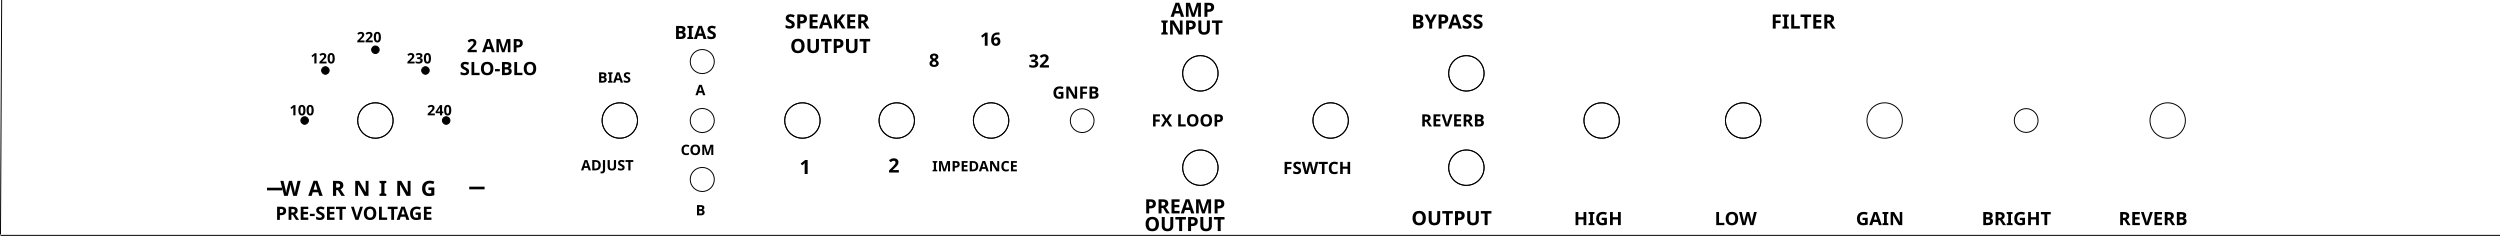
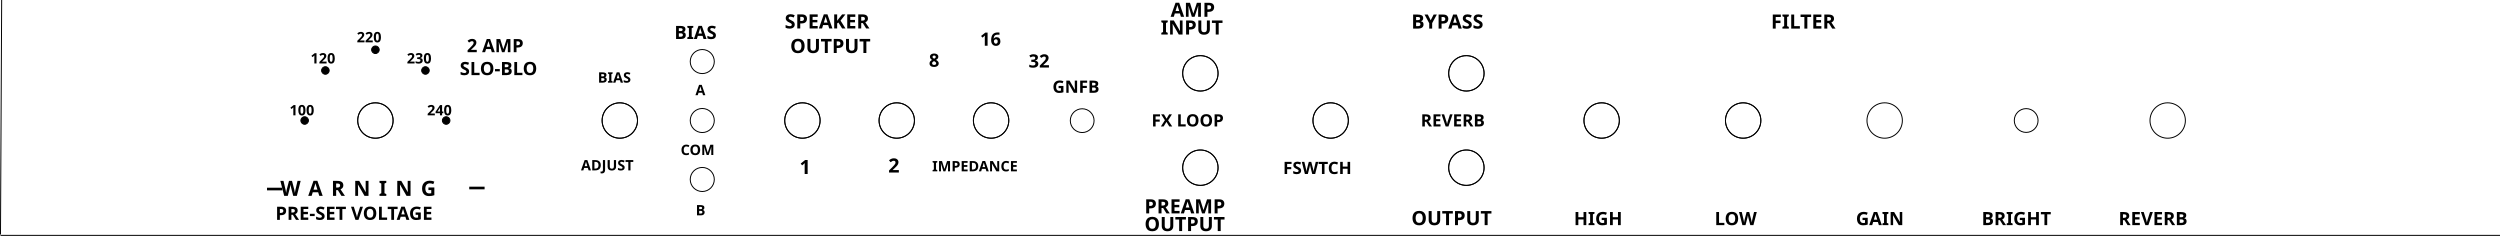
<svg xmlns="http://www.w3.org/2000/svg" xmlns:xlink="http://www.w3.org/1999/xlink" width="26.5in" height="2.5in" viewBox="0 0 673.1 63.5" version="1.1" id="svg8">
  <defs id="defs2">
    <marker style="overflow:visible" refY="0.0" refX="0.0" orient="auto" id="DistanceX">
      <path id="path817" style="stroke:#000000; stroke-width:0.5" d="M 3,-3 L -3,3 M 0,-5 L  0,5" />
    </marker>
    <pattern y="0" x="0" width="8" patternUnits="userSpaceOnUse" id="Hatch" height="8">
      <path id="path820" stroke-width="0.25" stroke="#000000" linecap="square" d="M8 4 l-4,4" />
      <path id="path822" stroke-width="0.25" stroke="#000000" linecap="square" d="M6 2 l-4,4" />
      <path id="path824" stroke-width="0.25" stroke="#000000" linecap="square" d="M4 0 l-4,4" />
    </pattern>
    <symbol id="*Model_Space" />
    <symbol id="*Paper_Space" />
    <symbol id="*Paper_Space0" />
    <symbol id="power_switches">
      <path id="path830" style="stroke:#000000;fill:none" d="M 1048.915,891.336 1054.598,891.336" />
      <path id="path832" style="stroke:#000000;fill:none" d="M 1048.915,887.496 A 23.52,23.52 -0 1 0 1054.598,887.496" />
      <path id="path834" style="stroke:#000000;fill:none" d="M 1054.598,891.336 1054.598,887.496" />
      <path id="path836" style="stroke:#000000;fill:none" d="M 1048.915,887.496 1048.915,891.336" />
      <path id="path838" style="stroke:#000000;fill:none" d="M 952.915,891.336 958.598,891.336" />
      <path id="path840" style="stroke:#000000;fill:none" d="M 952.915,887.496 A 23.52,23.52 -0 1 0 958.598,887.496" />
      <path id="path842" style="stroke:#000000;fill:none" d="M 958.598,891.336 958.598,887.496" />
      <path id="path844" style="stroke:#000000;fill:none" d="M 952.915,887.496 952.915,891.336" />
    </symbol>
    <marker style="overflow:visible" refY="0.0" refX="0.0" orient="auto" id="DistanceX-8">
      <path id="path989" style="stroke:#000000; stroke-width:0.5" d="M 3,-3 L -3,3 M 0,-5 L  0,5" />
    </marker>
    <pattern y="0" x="0" width="8" patternUnits="userSpaceOnUse" id="Hatch-2" height="8">
      <path id="path992" stroke-width="0.25" stroke="#000000" linecap="square" d="M8 4 l-4,4" />
      <path id="path994" stroke-width="0.25" stroke="#000000" linecap="square" d="M6 2 l-4,4" />
      <path id="path996" stroke-width="0.25" stroke="#000000" linecap="square" d="M4 0 l-4,4" />
    </pattern>
    <symbol id="*Model_Space-3" />
    <symbol id="*Paper_Space-7" />
    <symbol id="*Paper_Space0-7" />
    <symbol id="power_switches-4">
      <path id="path1002" style="stroke:#000000;fill:none" d="M 1048.915,891.336 1054.598,891.336" />
      <path id="path1004" style="stroke:#000000;fill:none" d="M 1048.915,887.496 A 23.52,23.52 -0 1 0 1054.598,887.496" />
      <path id="path1006" style="stroke:#000000;fill:none" d="M 1054.598,891.336 1054.598,887.496" />
      <path id="path1008" style="stroke:#000000;fill:none" d="M 1048.915,887.496 1048.915,891.336" />
      <path id="path1010" style="stroke:#000000;fill:none" d="M 952.915,891.336 958.598,891.336" />
      <path id="path1012" style="stroke:#000000;fill:none" d="M 952.915,887.496 A 23.52,23.52 -0 1 0 958.598,887.496" />
      <path id="path1014" style="stroke:#000000;fill:none" d="M 958.598,891.336 958.598,887.496" />
      <path id="path1016" style="stroke:#000000;fill:none" d="M 952.915,887.496 952.915,891.336" />
    </symbol>
    <marker style="overflow:visible" refY="0.0" refX="0.0" orient="auto" id="DistanceX-5">
      <path id="path1167" style="stroke:#000000; stroke-width:0.5" d="M 3,-3 L -3,3 M 0,-5 L  0,5" />
    </marker>
    <pattern y="0" x="0" width="8" patternUnits="userSpaceOnUse" id="Hatch-25" height="8">
      <path id="path1170" stroke-width="0.25" stroke="#000000" linecap="square" d="M8 4 l-4,4" />
      <path id="path1172" stroke-width="0.25" stroke="#000000" linecap="square" d="M6 2 l-4,4" />
      <path id="path1174" stroke-width="0.25" stroke="#000000" linecap="square" d="M4 0 l-4,4" />
    </pattern>
    <symbol id="*Model_Space-9" />
    <symbol id="*Paper_Space-9" />
    <symbol id="*Paper_Space0-0" />
    <symbol id="power_switches-2">
      <path id="path1180" style="stroke:#000000;fill:none" d="M 1048.915,891.336 1054.598,891.336" />
      <path id="path1182" style="stroke:#000000;fill:none" d="M 1048.915,887.496 A 23.52,23.52 -0 1 0 1054.598,887.496" />
      <path id="path1184" style="stroke:#000000;fill:none" d="M 1054.598,891.336 1054.598,887.496" />
      <path id="path1186" style="stroke:#000000;fill:none" d="M 1048.915,887.496 1048.915,891.336" />
      <path id="path1188" style="stroke:#000000;fill:none" d="M 952.915,891.336 958.598,891.336" />
      <path id="path1190" style="stroke:#000000;fill:none" d="M 952.915,887.496 A 23.52,23.52 -0 1 0 958.598,887.496" />
      <path id="path1192" style="stroke:#000000;fill:none" d="M 958.598,891.336 958.598,887.496" />
      <path id="path1194" style="stroke:#000000;fill:none" d="M 952.915,887.496 952.915,891.336" />
    </symbol>
    <marker style="overflow:visible" refY="0.0" refX="0.0" orient="auto" id="DistanceX-9">
      <path id="path5054" style="stroke:#000000; stroke-width:0.5" d="M 3,-3 L -3,3 M 0,-5 L  0,5" />
    </marker>
    <pattern y="0" x="0" width="8" patternUnits="userSpaceOnUse" id="Hatch-8" height="8">
      <path id="path5057" stroke-width="0.25" stroke="#000000" linecap="square" d="M8 4 l-4,4" />
      <path id="path5059" stroke-width="0.25" stroke="#000000" linecap="square" d="M6 2 l-4,4" />
      <path id="path5061" stroke-width="0.25" stroke="#000000" linecap="square" d="M4 0 l-4,4" />
    </pattern>
    <symbol id="*Model_Space-97" />
    <symbol id="*Paper_Space-8" />
    <symbol id="*Paper_Space0-8" />
    <symbol id="power_switches-6">
      <path id="path5067" style="stroke:#000000;fill:none" d="M 1048.915,891.336 1054.598,891.336" />
      <path id="path5069" style="stroke:#000000;fill:none" d="M 1048.915,887.496 A 23.52,23.52 -0 1 0 1054.598,887.496" />
      <path id="path5071" style="stroke:#000000;fill:none" d="M 1054.598,891.336 1054.598,887.496" />
      <path id="path5073" style="stroke:#000000;fill:none" d="M 1048.915,887.496 1048.915,891.336" />
      <path id="path5075" style="stroke:#000000;fill:none" d="M 952.915,891.336 958.598,891.336" />
      <path id="path5077" style="stroke:#000000;fill:none" d="M 952.915,887.496 A 23.52,23.52 -0 1 0 958.598,887.496" />
      <path id="path5079" style="stroke:#000000;fill:none" d="M 958.598,891.336 958.598,887.496" />
      <path id="path5081" style="stroke:#000000;fill:none" d="M 952.915,887.496 952.915,891.336" />
    </symbol>
    <marker style="overflow:visible" refY="0.0" refX="0.0" orient="auto" id="DistanceX-6">
      <path id="path5244" style="stroke:#000000; stroke-width:0.5" d="M 3,-3 L -3,3 M 0,-5 L  0,5" />
    </marker>
    <pattern y="0" x="0" width="8" patternUnits="userSpaceOnUse" id="Hatch-4" height="8">
      <path id="path5247" stroke-width="0.25" stroke="#000000" linecap="square" d="M8 4 l-4,4" />
      <path id="path5249" stroke-width="0.25" stroke="#000000" linecap="square" d="M6 2 l-4,4" />
      <path id="path5251" stroke-width="0.25" stroke="#000000" linecap="square" d="M4 0 l-4,4" />
    </pattern>
    <symbol id="*Model_Space-8" />
    <symbol id="*Paper_Space-2" />
    <symbol id="*Paper_Space0-07" />
    <symbol id="IEC">
      <path id="path5257" style="stroke:#000000;fill:none" d="M 1090.72,1889.083 A 6.24,6.24 -0 1 0 1078.24,1889.083 6.24,6.24 -0 1 0 1090.72,1889.083 z" />
      <path id="path5259" style="stroke:#000000;fill:none" d="M 1061.819,1851.583 957.141,1851.583" />
      <path id="path5261" style="stroke:#000000;fill:none" d="M 1061.819,1926.583 957.141,1926.583" />
      <path id="path5263" style="stroke:#000000;fill:none" d="M 957.141,1851.583 957.141,1926.583" />
      <path id="path5265" style="stroke:#000000;fill:none" d="M 940.72,1889.083 A 6.24,6.24 -0 1 0 928.24,1889.083 6.24,6.24 -0 1 0 940.72,1889.083 z" />
      <path id="path5267" style="stroke:#000000;fill:none" d="M 1061.819,1851.583 1061.819,1926.583" />
    </symbol>
    <symbol id="fuse">
      <path id="path5270" style="stroke:#000000;fill:none" d="M 1293.342,1876.575 1293.342,1901.59" />
      <path id="path5272" style="stroke:#000000;fill:none" d="M 1336.542,1876.575 1336.542,1901.59" />
      <path id="path5274" style="stroke:#000000;fill:none" d="M 1336.542,1876.575 A 24.96,24.96 -0 0 0 1293.342,1876.575" />
      <path id="path5276" style="stroke:#000000;fill:none" d="M 1293.342,1901.59 A 24.96,24.96 -0 0 0 1336.542,1901.59" />
    </symbol>
    <clipPath clipPathUnits="userSpaceOnUse" id="clipPath4497">
      <path d="m 0,0 7115,0 0,11518 L 0,11518 0,0" id="path4499" />
    </clipPath>
    <clipPath clipPathUnits="userSpaceOnUse" id="clipPath4713">
      <path d="m 0,0 7115,0 0,11518 L 0,11518 0,0" id="path4715" />
    </clipPath>
    <clipPath clipPathUnits="userSpaceOnUse" id="clipPath4428">
      <path d="m 0,0 7197,0 0,11518 L 0,11518 0,0" id="path4430" />
    </clipPath>
    <clipPath clipPathUnits="userSpaceOnUse" id="clipPath4608">
      <path d="m 0,0 7197,0 0,11518 L 0,11518 0,0" id="path4610" />
    </clipPath>
  </defs>
  <g id="layer1" transform="translate(0,-233.5)">
    <g id="g5365" transform="matrix(0.2645833,0,0,0.2645833,-174.4931,459.9245)">
      <path id="path5281" style="fill:none;stroke:#000000" d="M 660.001,-616.278 H 3205.035" />
      <path id="path5283" style="fill:none;stroke:#000000" d="m 3204.914,-856.278 -2543.705,0.003" />
      <path id="path5285" style="fill:none;stroke:#000000" d="m 2307.338,-733.143 a 18,18 0 1 1 -36,0 18,18 0 1 1 36,0 z" />
      <path id="path5287" style="fill:none;stroke:#000000" d="m 2307.338,-733.143 a 18,18 0 1 1 -36,0 18,18 0 1 1 36,0 z" />
      <path id="path5289" style="fill:none;stroke:#000000" d="m 2883.338,-733.143 a 18,18 0 1 1 -36,0 18,18 0 1 1 36,0 z" />
      <path id="path5291" style="fill:none;stroke:#000000" d="m 2595.338,-733.143 a 18,18 0 1 1 -36,0 18,18 0 1 1 36,0 z" />
      <path id="path5293" style="fill:none;stroke:#000000" d="m 2169.694,-781.143 a 18,18 0 1 1 -36,0 18,18 0 1 1 36,0 z" />
      <path id="path5295" style="fill:none;stroke:#000000" d="m 2169.694,-685.143 a 18,18 0 1 1 -36,0 18,18 0 1 1 36,0 z" />
      <path id="path5297" style="fill:none;stroke:#000000" d="m 2169.694,-685.143 a 18,18 0 1 1 -36,0 18,18 0 1 1 36,0 z" />
      <path id="path5299" style="fill:none;stroke:#000000" d="m 2169.694,-781.143 a 18,18 0 1 1 -36,0 18,18 0 1 1 36,0 z" />
      <path id="path5301" style="fill:none;stroke:#000000" d="m 1686.038,-733.143 a 18,18 0 1 1 -36,0 18,18 0 1 1 36,0 z" />
      <path id="path5303" style="fill:none;stroke:#000000" d="m 1686.038,-733.143 a 18,18 0 1 1 -36,0 18,18 0 1 1 36,0 z" />
      <path id="path5305" style="fill:none;stroke:#000000" d="m 1590.038,-733.143 a 18,18 0 1 1 -36,0 18,18 0 1 1 36,0 z" />
      <path id="path5307" style="fill:none;stroke:#000000" d="m 1590.038,-733.143 a 18,18 0 1 1 -36,0 18,18 0 1 1 36,0 z" />
      <path id="path5309" style="fill:none;stroke:#000000" d="m 1494.038,-733.143 a 18,18 0 1 1 -36,0 18,18 0 1 1 36,0 z" />
      <path id="path5311" style="fill:none;stroke:#000000" d="m 1494.038,-733.143 a 18,18 0 1 1 -36,0 18,18 0 1 1 36,0 z" />
      <path id="path5313" style="fill:none;stroke:#000000" d="m 1059.518,-733.143 a 18,18 0 1 1 -36,0 18,18 0 1 1 36,0 z" />
      <path id="path5315" style="fill:none;stroke:#000000" d="m 1059.518,-733.143 a 18,18 0 1 1 -36,0 18,18 0 1 1 36,0 z" />
      <path id="path5317" style="fill:none;stroke:#000000" d="m 2451.338,-733.143 a 18,18 0 1 1 -36,0 18,18 0 1 1 36,0 z" />
      <path id="path5319" style="fill:none;stroke:#000000" d="m 2451.338,-733.143 a 18,18 0 1 1 -36,0 18,18 0 1 1 36,0 z" />
      <path id="path5321" style="fill:none;stroke:#000000" d="m 1772.834,-733.003 a 12.096,12.096 0 1 1 -24.192,0 12.096,12.096 0 1 1 24.192,0 z" />
      <path id="path5323" style="fill:none;stroke:#000000" d="m 3205.035,-616.278 v -240" />
      <path id="path5325" style="fill:none;stroke:#000000" d="m 660.001,-617.145 1.207,-239.997" />
      <path id="path5327" style="fill:#000000;stroke:#000000;fill-opacity:1" d="m 973.358,-733.143 a 3.84,3.84 0 1 1 -7.68,0 3.84,3.84 0 1 1 7.68,0 z" />
      <path id="path5329" style="fill:#000000;stroke:#000000;fill-opacity:1" d="m 1117.358,-733.143 a 3.84,3.84 0 1 1 -7.68,0 3.84,3.84 0 1 1 7.68,0 z" />
      <path id="path5331" style="fill:#000000;stroke:#000000;fill-opacity:1" d="m 994.446,-784.055 a 3.84,3.84 0 1 1 -7.68,0 3.84,3.84 0 1 1 7.68,0 z" />
      <path id="path5333" style="fill:#000000;stroke:#000000;fill-opacity:1" d="m 1045.358,-805.143 a 3.84,3.84 0 1 1 -7.68,0 3.84,3.84 0 1 1 7.68,0 z" />
      <path id="path5335" style="fill:#000000;stroke:#000000;fill-opacity:1" d="m 1096.27,-784.055 a 3.84,3.84 0 1 1 -7.68,0 3.84,3.84 0 1 1 7.68,0 z" />
      <path id="path5337" style="fill:none;stroke:#000000" d="m 1386.369,-673.143 a 12.24,12.24 0 1 1 -24.48,0 12.24,12.24 0 1 1 24.48,0 z" />
      <path id="path5339" style="fill:none;stroke:#000000" d="m 1386.369,-733.143 a 12.24,12.24 0 1 1 -24.48,0 12.24,12.24 0 1 1 24.48,0 z" />
      <path id="path5341" style="fill:none;stroke:#000000" d="m 1386.369,-793.143 a 12.24,12.24 0 1 1 -24.48,0 12.24,12.24 0 1 1 24.48,0 z" />
      <path id="path5343" style="fill:none;stroke:#000000" d="m 1308.22,-733.143 a 18,18 0 1 1 -36,0 18,18 0 1 1 36,0 z" />
      <path id="path5345" style="fill:none;stroke:#000000" d="m 1308.22,-733.143 a 18,18 0 1 1 -36,0 18,18 0 1 1 36,0 z" />
      <use id="use5347" xlink:href="#IEC" transform="matrix(1,0,0,-1,-150.7218,1155.939)" x="0" y="0" width="100%" height="100%" />
      <use id="use5349" xlink:href="#fuse" transform="matrix(1,0,0,-1,-129.1218,1155.939)" x="0" y="0" width="100%" height="100%" />
      <path id="path5351" style="fill:none;stroke:#000000" d="m 2031.57,-733.143 a 18,18 0 1 1 -36,0 18,18 0 1 1 36,0 z" />
      <path id="path5353" style="fill:none;stroke:#000000" d="m 2031.57,-733.143 a 18,18 0 1 1 -36,0 18,18 0 1 1 36,0 z" />
      <path id="path5355" style="fill:none;stroke:#000000" d="m 1899,-781.143 a 18,18 0 1 1 -36,0 18,18 0 1 1 36,0 z" />
      <path id="path5357" style="fill:none;stroke:#000000" d="m 1899,-685.143 a 18,18 0 1 1 -36,0 18,18 0 1 1 36,0 z" />
      <path id="path5359" style="fill:none;stroke:#000000" d="m 1899,-685.143 a 18,18 0 1 1 -36,0 18,18 0 1 1 36,0 z" />
      <path id="path5361" style="fill:none;stroke:#000000" d="m 1899,-781.143 a 18,18 0 1 1 -36,0 18,18 0 1 1 36,0 z" />
      <path id="path5363" style="fill:none;stroke:#000000" d="m 2733.434,-733.143 a 12.096,12.096 0 1 1 -24.192,0 12.096,12.096 0 1 1 24.192,0 z" />
      <g id="g6528" transform="matrix(1.066667,0,0,1.066667,706.479,-1076.353)">
        <g id="layer2">
          <g id="g4709" style="fill:#000000;fill-opacity:1;stroke:none" transform="matrix(0,-0.2705056,-0.2706039,0,2678.166,859.3963)">
            <g clip-path="url(#clipPath4713)" id="g4711" style="fill:#000000;fill-opacity:1;stroke:none">
              <path id="path4717" style="fill:#000000;fill-opacity:1;stroke:none;stroke-width:12;stroke-linecap:round;stroke-linejoin:round;stroke-miterlimit:10;stroke-dasharray:none;stroke-opacity:1" d="M 3177,9897 V 2002" />
              <path id="path4719" style="fill:#000000;fill-opacity:1;stroke:none;stroke-width:12;stroke-linecap:round;stroke-linejoin:round;stroke-miterlimit:10;stroke-dasharray:none;stroke-opacity:1" d="M 2465,1998 V 9893" />
              <path id="path4861" style="fill:#000000;fill-opacity:1;stroke:none;stroke-width:12;stroke-linecap:round;stroke-linejoin:round;stroke-miterlimit:10;stroke-dasharray:none;stroke-opacity:1" d="m 2640,9220 h 362" />
              <path id="path4869" style="fill:#000000;fill-opacity:1;stroke:none;stroke-width:12;stroke-linecap:round;stroke-linejoin:round;stroke-miterlimit:10;stroke-dasharray:none;stroke-opacity:1" d="m 2640,9220 v 260" />
              <path id="path5005" style="fill:#000000;fill-opacity:1;stroke:none;stroke-width:12;stroke-linecap:round;stroke-linejoin:round;stroke-miterlimit:10;stroke-dasharray:none;stroke-opacity:1" d="m 3177,9897 -712,-4" />
              <g transform="rotate(-90,4572.5,1575)" id="g5035" style="fill:#000000;fill-opacity:1;stroke:none" />
              <rect style="fill:#000000;fill-opacity:1;stroke:none;stroke-width:0.625;stroke-linecap:butt;stroke-linejoin:round;stroke-miterlimit:10;stroke-dasharray:none;stroke-opacity:1" id="rect5374" width="54.128" height="9.336" x="-8405.478" y="-1754.176" transform="matrix(0,-1,-1,0,0,0)" />
              <rect transform="matrix(0,-1,-1,0,0,0)" y="-1750.529" x="-9118.428" height="9.336" width="54.128" id="rect5376" style="fill:#000000;fill-opacity:1;stroke:none;stroke-width:0.625;stroke-linecap:butt;stroke-linejoin:round;stroke-miterlimit:10;stroke-dasharray:none;stroke-opacity:1" />
              <g transform="matrix(1.148387,0,0,1.147777,-594.3033,-1886.077)" id="g4602" style="fill:#000000;fill-opacity:1;stroke:none">
                <g id="g4604" style="fill:#000000;fill-opacity:1;stroke:none" />
              </g>
            </g>
          </g>
        </g>
        <g transform="translate(0,-859.7622)" id="layer1-0">
          <text id="text5796" y="1281.325" x="1977.041" style="font-style:normal;font-weight:normal;line-height:0%;font-family:sans-serif;letter-spacing:0px;word-spacing:0px;fill:#000000;fill-opacity:1;stroke:none;stroke-width:1px;stroke-linecap:butt;stroke-linejoin:miter;stroke-opacity:1" xml:space="preserve">
            <tspan style="font-style:normal;font-variant:normal;font-weight:600;font-stretch:normal;font-size:17.5px;line-height:1.25;font-family:Conthrax;-inkscape-font-specification:'Conthrax Semi-Bold'" y="1281.325" x="1977.041" id="tspan5798">REVERB</tspan>
          </text>
          <text id="text5872" y="1130.266" x="842.128" style="font-style:normal;font-weight:normal;line-height:0%;font-family:sans-serif;letter-spacing:0px;word-spacing:0px;fill:#000000;fill-opacity:1;stroke:none;stroke-width:1px;stroke-linecap:butt;stroke-linejoin:miter;stroke-opacity:1" xml:space="preserve">
            <tspan style="font-style:normal;font-variant:normal;font-weight:600;font-stretch:normal;font-size:17.5px;line-height:1.25;font-family:Conthrax;-inkscape-font-specification:'Conthrax Semi-Bold'" y="1130.266" x="842.128" id="tspan5874">8</tspan>
          </text>
          <text xml:space="preserve" style="font-style:normal;font-weight:normal;line-height:0%;font-family:sans-serif;letter-spacing:0px;word-spacing:0px;fill:#000000;fill-opacity:1;stroke:none;stroke-width:1px;stroke-linecap:butt;stroke-linejoin:miter;stroke-opacity:1" x="890.883" y="1110.153" id="text5876">
            <tspan id="tspan5878" x="890.883" y="1110.153" style="font-style:normal;font-variant:normal;font-weight:600;font-stretch:normal;font-size:17.5px;line-height:1.25;font-family:Conthrax;-inkscape-font-specification:'Conthrax Semi-Bold'">16</tspan>
          </text>
          <text id="text5880" y="1130.98" x="937.217" style="font-style:normal;font-weight:normal;line-height:0%;font-family:sans-serif;letter-spacing:0px;word-spacing:0px;fill:#000000;fill-opacity:1;stroke:none;stroke-width:1px;stroke-linecap:butt;stroke-linejoin:miter;stroke-opacity:1" xml:space="preserve">
            <tspan style="font-style:normal;font-variant:normal;font-weight:600;font-stretch:normal;font-size:17.5px;line-height:1.25;font-family:Conthrax;-inkscape-font-specification:'Conthrax Semi-Bold'" y="1130.98" x="937.217" id="tspan5882">32</tspan>
          </text>
          <text xml:space="preserve" style="font-style:normal;font-weight:normal;line-height:0%;font-family:sans-serif;letter-spacing:0px;word-spacing:0px;fill:#000000;fill-opacity:1;stroke:none;stroke-width:1px;stroke-linecap:butt;stroke-linejoin:miter;stroke-opacity:1" x="845.213" y="1230.004" id="text5884">
            <tspan id="tspan5886" x="845.213" y="1230.004" style="font-style:normal;font-variant:normal;font-weight:600;font-stretch:normal;font-size:13.75px;line-height:1.25;font-family:Conthrax;-inkscape-font-specification:'Conthrax Semi-Bold'">IMPEDANCE</tspan>
          </text>
          <text xml:space="preserve" style="font-style:normal;font-weight:normal;line-height:0%;font-family:sans-serif;text-align:center;letter-spacing:0px;word-spacing:0px;text-anchor:middle;fill:#000000;fill-opacity:1;stroke:none;stroke-width:1px;stroke-linecap:butt;stroke-linejoin:miter;stroke-opacity:1" x="448.693" y="1116.326" id="text5916">
            <tspan id="tspan5918" x="448.693" y="1116.326" style="font-style:normal;font-variant:normal;font-weight:600;font-stretch:normal;font-size:17.5px;line-height:1.25;font-family:Conthrax;-inkscape-font-specification:'Conthrax Semi-Bold';text-align:center;text-anchor:middle">2 AMP</tspan>
            <tspan id="tspan5920" x="448.693" y="1138.201" style="font-style:normal;font-variant:normal;font-weight:600;font-stretch:normal;font-size:17.5px;line-height:1.25;font-family:Conthrax;-inkscape-font-specification:'Conthrax Semi-Bold';text-align:center;text-anchor:middle">SLO-BLO</tspan>
          </text>
          <text id="text5926" y="1176.591" x="232.179" style="font-style:normal;font-weight:normal;line-height:0%;font-family:sans-serif;letter-spacing:0px;word-spacing:0px;fill:#000000;fill-opacity:1;stroke:none;stroke-width:1px;stroke-linecap:butt;stroke-linejoin:miter;stroke-opacity:1" xml:space="preserve">
            <tspan style="font-style:normal;font-variant:normal;font-weight:600;font-stretch:normal;font-size:13.75px;line-height:1.25;font-family:Conthrax;-inkscape-font-specification:'Conthrax Semi-Bold'" y="1176.591" x="232.179" id="tspan5928">100</tspan>
          </text>
          <text xml:space="preserve" style="font-style:normal;font-weight:normal;line-height:0%;font-family:sans-serif;letter-spacing:0px;word-spacing:0px;fill:#000000;fill-opacity:1;stroke:none;stroke-width:1px;stroke-linecap:butt;stroke-linejoin:miter;stroke-opacity:1" x="252.242" y="1127.093" id="text5930">
            <tspan id="tspan5932" x="252.242" y="1127.093" style="font-style:normal;font-variant:normal;font-weight:600;font-stretch:normal;font-size:13.75px;line-height:1.25;font-family:Conthrax;-inkscape-font-specification:'Conthrax Semi-Bold'">120</tspan>
          </text>
          <text id="text5934" y="1106.91" x="296.293" style="font-style:normal;font-weight:normal;line-height:0%;font-family:sans-serif;letter-spacing:0px;word-spacing:0px;fill:#000000;fill-opacity:1;stroke:none;stroke-width:1px;stroke-linecap:butt;stroke-linejoin:miter;stroke-opacity:1" xml:space="preserve">
            <tspan style="font-style:normal;font-variant:normal;font-weight:600;font-stretch:normal;font-size:13.75px;line-height:1.25;font-family:Conthrax;-inkscape-font-specification:'Conthrax Semi-Bold'" y="1106.91" x="296.293" id="tspan5936">220</tspan>
          </text>
          <text xml:space="preserve" style="font-style:normal;font-weight:normal;line-height:0%;font-family:sans-serif;letter-spacing:0px;word-spacing:0px;fill:#000000;fill-opacity:1;stroke:none;stroke-width:1px;stroke-linecap:butt;stroke-linejoin:miter;stroke-opacity:1" x="344.054" y="1127.093" id="text5938">
            <tspan id="tspan5940" x="344.054" y="1127.093" style="font-style:normal;font-variant:normal;font-weight:600;font-stretch:normal;font-size:13.75px;line-height:1.25;font-family:Conthrax;-inkscape-font-specification:'Conthrax Semi-Bold'">230</tspan>
          </text>
          <text id="text5942" y="1176.591" x="363.392" style="font-style:normal;font-weight:normal;line-height:0%;font-family:sans-serif;letter-spacing:0px;word-spacing:0px;fill:#000000;fill-opacity:1;stroke:none;stroke-width:1px;stroke-linecap:butt;stroke-linejoin:miter;stroke-opacity:1" xml:space="preserve">
            <tspan style="font-style:normal;font-variant:normal;font-weight:600;font-stretch:normal;font-size:13.75px;line-height:1.25;font-family:Conthrax;-inkscape-font-specification:'Conthrax Semi-Bold'" y="1176.591" x="363.392" id="tspan5944">240</tspan>
          </text>
          <text id="text5946" y="1253.409" x="313.947" style="font-style:normal;font-weight:normal;line-height:0%;font-family:sans-serif;letter-spacing:0px;word-spacing:0px;fill:#000000;fill-opacity:1;stroke:none;stroke-width:1px;stroke-linecap:butt;stroke-linejoin:miter;stroke-opacity:1" xml:space="preserve">
            <tspan style="font-style:normal;font-variant:normal;font-weight:600;font-stretch:normal;font-size:20px;line-height:1.25;font-family:Conthrax;-inkscape-font-specification:'Conthrax Semi-Bold';text-align:center;letter-spacing:8.03px;text-anchor:middle" y="1253.409" x="317.962" id="tspan5948">WARNING</tspan>
            <tspan id="tspan5952" style="font-style:normal;font-variant:normal;font-weight:600;font-stretch:normal;font-size:17.5px;line-height:1.25;font-family:Conthrax;-inkscape-font-specification:'Conthrax Semi-Bold';text-align:center;text-anchor:middle" y="1276.277" x="313.947">PRE-SET VOLTAGE</tspan>
            <tspan id="tspan5950" style="font-style:normal;font-variant:normal;font-weight:600;font-stretch:normal;font-size:17.5px;line-height:1.25;font-family:Conthrax;-inkscape-font-specification:'Conthrax Semi-Bold';text-align:center;text-anchor:middle" y="1298.152" x="316.886"> </tspan>
          </text>
          <text id="text5370" y="1013.471" x="381.333" style="font-style:normal;font-weight:normal;line-height:0%;font-family:sans-serif;letter-spacing:0px;word-spacing:0px;fill:#000000;fill-opacity:1;stroke:none;stroke-width:1px;stroke-linecap:butt;stroke-linejoin:miter;stroke-opacity:1" xml:space="preserve">
            <tspan style="font-size:13.75px;line-height:1.25" y="1013.471" x="381.333" id="tspan5372"> </tspan>
          </text>
          <text xml:space="preserve" style="font-style:normal;font-weight:normal;line-height:0%;font-family:sans-serif;letter-spacing:0px;word-spacing:0px;fill:#000000;fill-opacity:1;stroke:none;stroke-width:1px;stroke-linecap:butt;stroke-linejoin:miter;stroke-opacity:1" x="619.387" y="1157.393" id="text5122">
            <tspan id="tspan5124" x="619.387" y="1157.393" style="font-style:normal;font-variant:normal;font-weight:600;font-stretch:normal;font-size:13.75px;line-height:1.25;font-family:Conthrax;-inkscape-font-specification:'Conthrax Semi-Bold'">A</tspan>
          </text>
          <text id="text5126" y="1214.447" x="605.291" style="font-style:normal;font-weight:normal;line-height:0%;font-family:sans-serif;letter-spacing:0px;word-spacing:0px;fill:#000000;fill-opacity:1;stroke:none;stroke-width:1px;stroke-linecap:butt;stroke-linejoin:miter;stroke-opacity:1" xml:space="preserve">
            <tspan style="font-style:normal;font-variant:normal;font-weight:600;font-stretch:normal;font-size:13.75px;line-height:1.25;font-family:Conthrax;-inkscape-font-specification:'Conthrax Semi-Bold'" y="1214.447" x="605.291" id="tspan5128">COM</tspan>
          </text>
          <text id="text5130" y="1103.761" x="599.351" style="font-style:normal;font-weight:normal;line-height:0%;font-family:sans-serif;letter-spacing:0px;word-spacing:0px;fill:#000000;fill-opacity:1;stroke:none;stroke-width:1px;stroke-linecap:butt;stroke-linejoin:miter;stroke-opacity:1" xml:space="preserve">
            <tspan style="font-style:normal;font-variant:normal;font-weight:600;font-stretch:normal;font-size:17.5px;line-height:1.25;font-family:Conthrax;-inkscape-font-specification:'Conthrax Semi-Bold'" y="1103.761" x="599.351" id="tspan5132">BIAS</tspan>
          </text>
          <text id="text5134" y="1272.005" x="619.665" style="font-style:normal;font-weight:normal;line-height:0%;font-family:sans-serif;letter-spacing:0px;word-spacing:0px;fill:#000000;fill-opacity:1;stroke:none;stroke-width:1px;stroke-linecap:butt;stroke-linejoin:miter;stroke-opacity:1" xml:space="preserve">
            <tspan style="font-style:normal;font-variant:normal;font-weight:600;font-stretch:normal;font-size:13.75px;line-height:1.25;font-family:Conthrax;-inkscape-font-specification:'Conthrax Semi-Bold'" y="1272.005" x="619.665" id="tspan5136">B</tspan>
          </text>
          <text xml:space="preserve" style="font-style:normal;font-weight:normal;line-height:0%;font-family:sans-serif;letter-spacing:0px;word-spacing:0px;fill:#000000;fill-opacity:1;stroke:none;stroke-width:1px;stroke-linecap:butt;stroke-linejoin:miter;stroke-opacity:1" x="1726.499" y="1281.325" id="text6532">
            <tspan id="tspan6530" x="1726.499" y="1281.325" style="font-style:normal;font-variant:normal;font-weight:600;font-stretch:normal;font-size:17.5px;line-height:1.25;font-family:Conthrax;-inkscape-font-specification:'Conthrax Semi-Bold'">GAIN</tspan>
          </text>
          <text id="text6536" y="1281.325" x="1591.705" style="font-style:normal;font-weight:normal;line-height:0%;font-family:sans-serif;letter-spacing:0px;word-spacing:0px;fill:#000000;fill-opacity:1;stroke:none;stroke-width:1px;stroke-linecap:butt;stroke-linejoin:miter;stroke-opacity:1" xml:space="preserve">
            <tspan style="font-style:normal;font-variant:normal;font-weight:600;font-stretch:normal;font-size:17.5px;line-height:1.25;font-family:Conthrax;-inkscape-font-specification:'Conthrax Semi-Bold'" y="1281.325" x="1591.705" id="tspan6534">LOW</tspan>
          </text>
          <text xml:space="preserve" style="font-style:normal;font-weight:normal;line-height:0%;font-family:sans-serif;letter-spacing:0px;word-spacing:0px;fill:#000000;fill-opacity:1;stroke:none;stroke-width:1px;stroke-linecap:butt;stroke-linejoin:miter;stroke-opacity:1" x="1457.477" y="1281.325" id="text6540">
            <tspan id="tspan6538" x="1457.477" y="1281.325" style="font-style:normal;font-variant:normal;font-weight:600;font-stretch:normal;font-size:17.5px;line-height:1.25;font-family:Conthrax;-inkscape-font-specification:'Conthrax Semi-Bold'">HIGH</tspan>
          </text>
          <text xml:space="preserve" style="font-style:normal;font-weight:normal;line-height:0%;font-family:sans-serif;letter-spacing:0px;word-spacing:0px;fill:#000000;fill-opacity:1;stroke:none;stroke-width:1px;stroke-linecap:butt;stroke-linejoin:miter;stroke-opacity:1" x="1846.428" y="1281.325" id="text6544">
            <tspan id="tspan6542" x="1846.428" y="1281.325" style="font-style:normal;font-variant:normal;font-weight:600;font-stretch:normal;font-size:17.5px;line-height:1.25;font-family:Conthrax;-inkscape-font-specification:'Conthrax Semi-Bold'">BRIGHT</tspan>
          </text>
          <text id="text6548" y="1281.325" x="1302.395" style="font-style:normal;font-weight:normal;line-height:0%;font-family:sans-serif;letter-spacing:0px;word-spacing:0px;fill:#000000;fill-opacity:1;stroke:none;stroke-width:1px;stroke-linecap:butt;stroke-linejoin:miter;stroke-opacity:1" xml:space="preserve">
            <tspan style="font-style:normal;font-variant:normal;font-weight:600;font-stretch:normal;font-size:18.75px;line-height:1.25;font-family:Conthrax;-inkscape-font-specification:'Conthrax, Semi-Bold';font-variant-ligatures:normal;font-variant-caps:normal;font-variant-numeric:normal;font-feature-settings:normal;text-align:start;writing-mode:lr-tb;text-anchor:start" y="1281.325" x="1302.395" id="tspan6546">OUTPUT</tspan>
          </text>
          <text xml:space="preserve" style="font-style:normal;font-weight:normal;line-height:0%;font-family:sans-serif;letter-spacing:0px;word-spacing:0px;fill:#000000;fill-opacity:1;stroke:none;stroke-width:1px;stroke-linecap:butt;stroke-linejoin:miter;stroke-opacity:1" x="1302.395" y="1093.825" id="text6554">
            <tspan id="tspan6552" x="1302.395" y="1093.825" style="font-style:normal;font-variant:normal;font-weight:600;font-stretch:normal;font-size:18.75px;line-height:1.25;font-family:Conthrax;-inkscape-font-specification:'Conthrax, Semi-Bold';font-variant-ligatures:normal;font-variant-caps:normal;font-variant-numeric:normal;font-feature-settings:normal;text-align:start;writing-mode:lr-tb;text-anchor:start">BYPASS</tspan>
          </text>
          <text xml:space="preserve" style="font-style:normal;font-weight:normal;line-height:0%;font-family:sans-serif;letter-spacing:0px;word-spacing:0px;fill:#000000;fill-opacity:1;stroke:none;stroke-width:1px;stroke-linecap:butt;stroke-linejoin:miter;stroke-opacity:1" x="1311.349" y="1187.209" id="text6558">
            <tspan id="tspan6556" x="1311.349" y="1187.209" style="font-style:normal;font-variant:normal;font-weight:600;font-stretch:normal;font-size:16.25px;line-height:1.25;font-family:Conthrax;-inkscape-font-specification:'Conthrax, Semi-Bold';font-variant-ligatures:normal;font-variant-caps:normal;font-variant-numeric:normal;font-feature-settings:normal;text-align:start;writing-mode:lr-tb;text-anchor:start">REVERB</tspan>
          </text>
          <text xml:space="preserve" style="font-style:normal;font-weight:normal;line-height:0%;font-family:sans-serif;letter-spacing:0px;word-spacing:0px;fill:#000000;fill-opacity:1;stroke:none;stroke-width:1px;stroke-linecap:butt;stroke-linejoin:miter;stroke-opacity:1" x="1047.759" y="1270.99" id="text6801">
            <tspan id="tspan6799" x="1047.759" y="1274.438" style="font-style:normal;font-variant:normal;font-weight:600;font-stretch:normal;font-size:18.75px;line-height:1.25;font-family:Conthrax;-inkscape-font-specification:'Conthrax, Semi-Bold';font-variant-ligatures:normal;font-variant-caps:normal;font-variant-numeric:normal;font-feature-settings:normal;text-align:start;writing-mode:lr-tb;text-anchor:start" />
            <tspan x="1047.759" y="1286.984" style="font-style:normal;font-variant:normal;font-weight:600;font-stretch:normal;font-size:18.75px;line-height:1.25;font-family:Conthrax;-inkscape-font-specification:'Conthrax, Semi-Bold';font-variant-ligatures:normal;font-variant-caps:normal;font-variant-numeric:normal;font-feature-settings:normal;text-align:start;writing-mode:lr-tb;text-anchor:start" id="tspan6803">OUTPUT</tspan>
          </text>
          <text id="text6809" y="1254.115" x="1047.759" style="font-style:normal;font-weight:normal;line-height:0%;font-family:sans-serif;letter-spacing:0px;word-spacing:0px;fill:#000000;fill-opacity:1;stroke:none;stroke-width:1px;stroke-linecap:butt;stroke-linejoin:miter;stroke-opacity:1" xml:space="preserve">
            <tspan style="font-style:normal;font-variant:normal;font-weight:600;font-stretch:normal;font-size:18.75px;line-height:1.25;font-family:Conthrax;-inkscape-font-specification:'Conthrax, Semi-Bold';font-variant-ligatures:normal;font-variant-caps:normal;font-variant-numeric:normal;font-feature-settings:normal;text-align:start;writing-mode:lr-tb;text-anchor:start" y="1257.563" x="1047.759" id="tspan6805" />
            <tspan id="tspan6807" style="font-style:normal;font-variant:normal;font-weight:600;font-stretch:normal;font-size:18.75px;line-height:1.25;font-family:Conthrax;-inkscape-font-specification:'Conthrax, Semi-Bold';font-variant-ligatures:normal;font-variant-caps:normal;font-variant-numeric:normal;font-feature-settings:normal;text-align:start;writing-mode:lr-tb;text-anchor:start" y="1270.109" x="1047.759">PREAMP</tspan>
          </text>
          <text id="text6815" y="1083.49" x="1063.266" style="font-style:normal;font-weight:normal;line-height:0%;font-family:sans-serif;letter-spacing:0px;word-spacing:0px;fill:#000000;fill-opacity:1;stroke:none;stroke-width:1px;stroke-linecap:butt;stroke-linejoin:miter;stroke-opacity:1" xml:space="preserve">
            <tspan style="font-style:normal;font-variant:normal;font-weight:600;font-stretch:normal;font-size:18.75px;line-height:1.25;font-family:Conthrax;-inkscape-font-specification:'Conthrax, Semi-Bold';font-variant-ligatures:normal;font-variant-caps:normal;font-variant-numeric:normal;font-feature-settings:normal;text-align:start;writing-mode:lr-tb;text-anchor:start" y="1086.938" x="1063.266" id="tspan6811" />
            <tspan id="tspan6813" style="font-style:normal;font-variant:normal;font-weight:600;font-stretch:normal;font-size:18.75px;line-height:1.25;font-family:Conthrax;-inkscape-font-specification:'Conthrax, Semi-Bold';font-variant-ligatures:normal;font-variant-caps:normal;font-variant-numeric:normal;font-feature-settings:normal;text-align:start;writing-mode:lr-tb;text-anchor:start" y="1099.484" x="1063.266">INPUT</tspan>
          </text>
          <text xml:space="preserve" style="font-style:normal;font-weight:normal;line-height:0%;font-family:sans-serif;letter-spacing:0px;word-spacing:0px;fill:#000000;fill-opacity:1;stroke:none;stroke-width:1px;stroke-linecap:butt;stroke-linejoin:miter;stroke-opacity:1" x="1072.704" y="1066.615" id="text6821">
            <tspan id="tspan6817" x="1072.704" y="1070.063" style="font-style:normal;font-variant:normal;font-weight:600;font-stretch:normal;font-size:18.75px;line-height:1.25;font-family:Conthrax;-inkscape-font-specification:'Conthrax, Semi-Bold';font-variant-ligatures:normal;font-variant-caps:normal;font-variant-numeric:normal;font-feature-settings:normal;text-align:start;writing-mode:lr-tb;text-anchor:start" />
            <tspan x="1072.704" y="1082.609" style="font-style:normal;font-variant:normal;font-weight:600;font-stretch:normal;font-size:18.75px;line-height:1.25;font-family:Conthrax;-inkscape-font-specification:'Conthrax, Semi-Bold';font-variant-ligatures:normal;font-variant-caps:normal;font-variant-numeric:normal;font-feature-settings:normal;text-align:start;writing-mode:lr-tb;text-anchor:start" id="tspan6819">AMP</tspan>
          </text>
          <text id="text6825" y="1187.209" x="1054.508" style="font-style:normal;font-weight:normal;line-height:0%;font-family:sans-serif;letter-spacing:0px;word-spacing:0px;fill:#000000;fill-opacity:1;stroke:none;stroke-width:1px;stroke-linecap:butt;stroke-linejoin:miter;stroke-opacity:1" xml:space="preserve">
            <tspan style="font-style:normal;font-variant:normal;font-weight:600;font-stretch:normal;font-size:16.25px;line-height:1.25;font-family:Conthrax;-inkscape-font-specification:'Conthrax, Semi-Bold';font-variant-ligatures:normal;font-variant-caps:normal;font-variant-numeric:normal;font-feature-settings:normal;text-align:start;writing-mode:lr-tb;text-anchor:start" y="1187.209" x="1054.508" id="tspan6823">FX LOOP</tspan>
          </text>
          <text id="text6829" y="1232.551" x="1179.999" style="font-style:normal;font-weight:normal;line-height:0%;font-family:sans-serif;letter-spacing:0px;word-spacing:0px;fill:#000000;fill-opacity:1;stroke:none;stroke-width:1px;stroke-linecap:butt;stroke-linejoin:miter;stroke-opacity:1" xml:space="preserve">
            <tspan style="font-style:normal;font-variant:normal;font-weight:600;font-stretch:normal;font-size:16.25px;line-height:1.25;font-family:Conthrax;-inkscape-font-specification:'Conthrax, Semi-Bold';font-variant-ligatures:normal;font-variant-caps:normal;font-variant-numeric:normal;font-feature-settings:normal;text-align:start;writing-mode:lr-tb;text-anchor:start" y="1232.551" x="1179.999" id="tspan6827">FSWTCH</tspan>
          </text>
-           <text xml:space="preserve" style="font-style:normal;font-weight:normal;line-height:0%;font-family:sans-serif;letter-spacing:0px;word-spacing:0px;fill:#000000;fill-opacity:1;stroke:none;stroke-width:1px;stroke-linecap:butt;stroke-linejoin:miter;stroke-opacity:1" x="959.999" y="1160.701" id="text6833">
-             <tspan id="tspan6831" x="959.999" y="1160.701" style="font-style:normal;font-variant:normal;font-weight:600;font-stretch:normal;font-size:16.25px;line-height:1.25;font-family:Conthrax;-inkscape-font-specification:'Conthrax, Semi-Bold';font-variant-ligatures:normal;font-variant-caps:normal;font-variant-numeric:normal;font-feature-settings:normal;text-align:start;writing-mode:lr-tb;text-anchor:start">GNFB</tspan>
+           <text xml:space="preserve" style="font-style:normal;font-weight:normal;line-height:0%;font-family:sans-serif;letter-spacing:0px;word-spacing:0px;fill:#000000;fill-opacity:1;stroke:none;stroke-width:1px;stroke-linecap:butt;stroke-linejoin:miter;stroke-opacity:1" x="959.999" y="1155.076" id="text6833">
+             <tspan id="tspan6831" x="959.999" y="1155.076" style="font-style:normal;font-variant:normal;font-weight:600;font-stretch:normal;font-size:16.25px;line-height:1.25;font-family:Conthrax;-inkscape-font-specification:'Conthrax, Semi-Bold';font-variant-ligatures:normal;font-variant-caps:normal;font-variant-numeric:normal;font-feature-settings:normal;text-align:start;writing-mode:lr-tb;text-anchor:start">GNFB</tspan>
          </text>
          <text xml:space="preserve" style="font-style:normal;font-weight:normal;line-height:0%;font-family:sans-serif;letter-spacing:0px;word-spacing:0px;fill:#000000;fill-opacity:1;stroke:none;stroke-width:1px;stroke-linecap:butt;stroke-linejoin:miter;stroke-opacity:1" x="765.264" y="1093.678" id="text6837">
            <tspan id="tspan6835" x="765.264" y="1093.678" style="font-style:normal;font-variant:normal;font-weight:600;font-stretch:normal;font-size:18.75px;line-height:1.25;font-family:Conthrax;-inkscape-font-specification:'Conthrax, Semi-Bold';font-variant-ligatures:normal;font-variant-caps:normal;font-variant-numeric:normal;font-feature-settings:normal;text-align:center;writing-mode:lr-tb;text-anchor:middle">SPEAKER</tspan>
            <tspan x="765.264" y="1117.115" style="font-style:normal;font-variant:normal;font-weight:600;font-stretch:normal;font-size:18.75px;line-height:1.25;font-family:Conthrax;-inkscape-font-specification:'Conthrax, Semi-Bold';font-variant-ligatures:normal;font-variant-caps:normal;font-variant-numeric:normal;font-feature-settings:normal;text-align:center;writing-mode:lr-tb;text-anchor:middle" id="tspan6839">OUTPUT</tspan>
          </text>
          <text xml:space="preserve" style="font-style:normal;font-weight:normal;line-height:0%;font-family:sans-serif;letter-spacing:0px;word-spacing:0px;fill:#000000;fill-opacity:1;stroke:none;stroke-width:1px;stroke-linecap:butt;stroke-linejoin:miter;stroke-opacity:1" x="526.256" y="1145.387" id="text6843">
            <tspan id="tspan6841" x="526.256" y="1145.387" style="font-style:normal;font-variant:normal;font-weight:600;font-stretch:normal;font-size:13.75px;line-height:1.25;font-family:Conthrax;-inkscape-font-specification:'Conthrax Semi-Bold'">BIAS</tspan>
          </text>
          <text id="text6847" y="1229.096" x="510.243" style="font-style:normal;font-weight:normal;line-height:0%;font-family:sans-serif;letter-spacing:0px;word-spacing:0px;fill:#000000;fill-opacity:1;stroke:none;stroke-width:1px;stroke-linecap:butt;stroke-linejoin:miter;stroke-opacity:1" xml:space="preserve">
            <tspan style="font-style:normal;font-variant:normal;font-weight:600;font-stretch:normal;font-size:13.75px;line-height:1.25;font-family:Conthrax;-inkscape-font-specification:'Conthrax Semi-Bold'" y="1229.096" x="510.243" id="tspan6845">ADJUST</tspan>
          </text>
          <text xml:space="preserve" style="font-style:normal;font-weight:normal;line-height:0%;font-family:sans-serif;letter-spacing:0px;word-spacing:0px;fill:#000000;fill-opacity:1;stroke:none;stroke-width:1px;stroke-linecap:butt;stroke-linejoin:miter;stroke-opacity:1" x="718.705" y="1232.551" id="text6851">
            <tspan id="tspan6849" x="718.705" y="1232.551" style="font-style:normal;font-variant:normal;font-weight:600;font-stretch:normal;font-size:18.75px;line-height:1.25;font-family:Conthrax;-inkscape-font-specification:'Conthrax, Semi-Bold';font-variant-ligatures:normal;font-variant-caps:normal;font-variant-numeric:normal;font-feature-settings:normal;text-align:start;writing-mode:lr-tb;text-anchor:start">1</tspan>
          </text>
          <text id="text6855" y="1231.156" x="803.352" style="font-style:normal;font-weight:normal;line-height:0%;font-family:sans-serif;letter-spacing:0px;word-spacing:0px;fill:#000000;fill-opacity:1;stroke:none;stroke-width:1px;stroke-linecap:butt;stroke-linejoin:miter;stroke-opacity:1" xml:space="preserve">
            <tspan style="font-style:normal;font-variant:normal;font-weight:600;font-stretch:normal;font-size:18.75px;line-height:1.25;font-family:Conthrax;-inkscape-font-specification:'Conthrax, Semi-Bold';font-variant-ligatures:normal;font-variant-caps:normal;font-variant-numeric:normal;font-feature-settings:normal;text-align:start;writing-mode:lr-tb;text-anchor:start" y="1231.156" x="803.352" id="tspan6853">2</tspan>
          </text>
          <text id="text6859" y="1093.825" x="1645.507" style="font-style:normal;font-weight:normal;line-height:0%;font-family:sans-serif;letter-spacing:0px;word-spacing:0px;fill:#000000;fill-opacity:1;stroke:none;stroke-width:1px;stroke-linecap:butt;stroke-linejoin:miter;stroke-opacity:1" xml:space="preserve">
            <tspan style="font-style:normal;font-variant:normal;font-weight:600;font-stretch:normal;font-size:18.75px;line-height:1.25;font-family:Conthrax;-inkscape-font-specification:'Conthrax, Semi-Bold';font-variant-ligatures:normal;font-variant-caps:normal;font-variant-numeric:normal;font-feature-settings:normal;text-align:start;writing-mode:lr-tb;text-anchor:start" y="1093.825" x="1645.507" id="tspan6857">FILTER</tspan>
          </text>
        </g>
      </g>
    </g>
  </g>
</svg>
